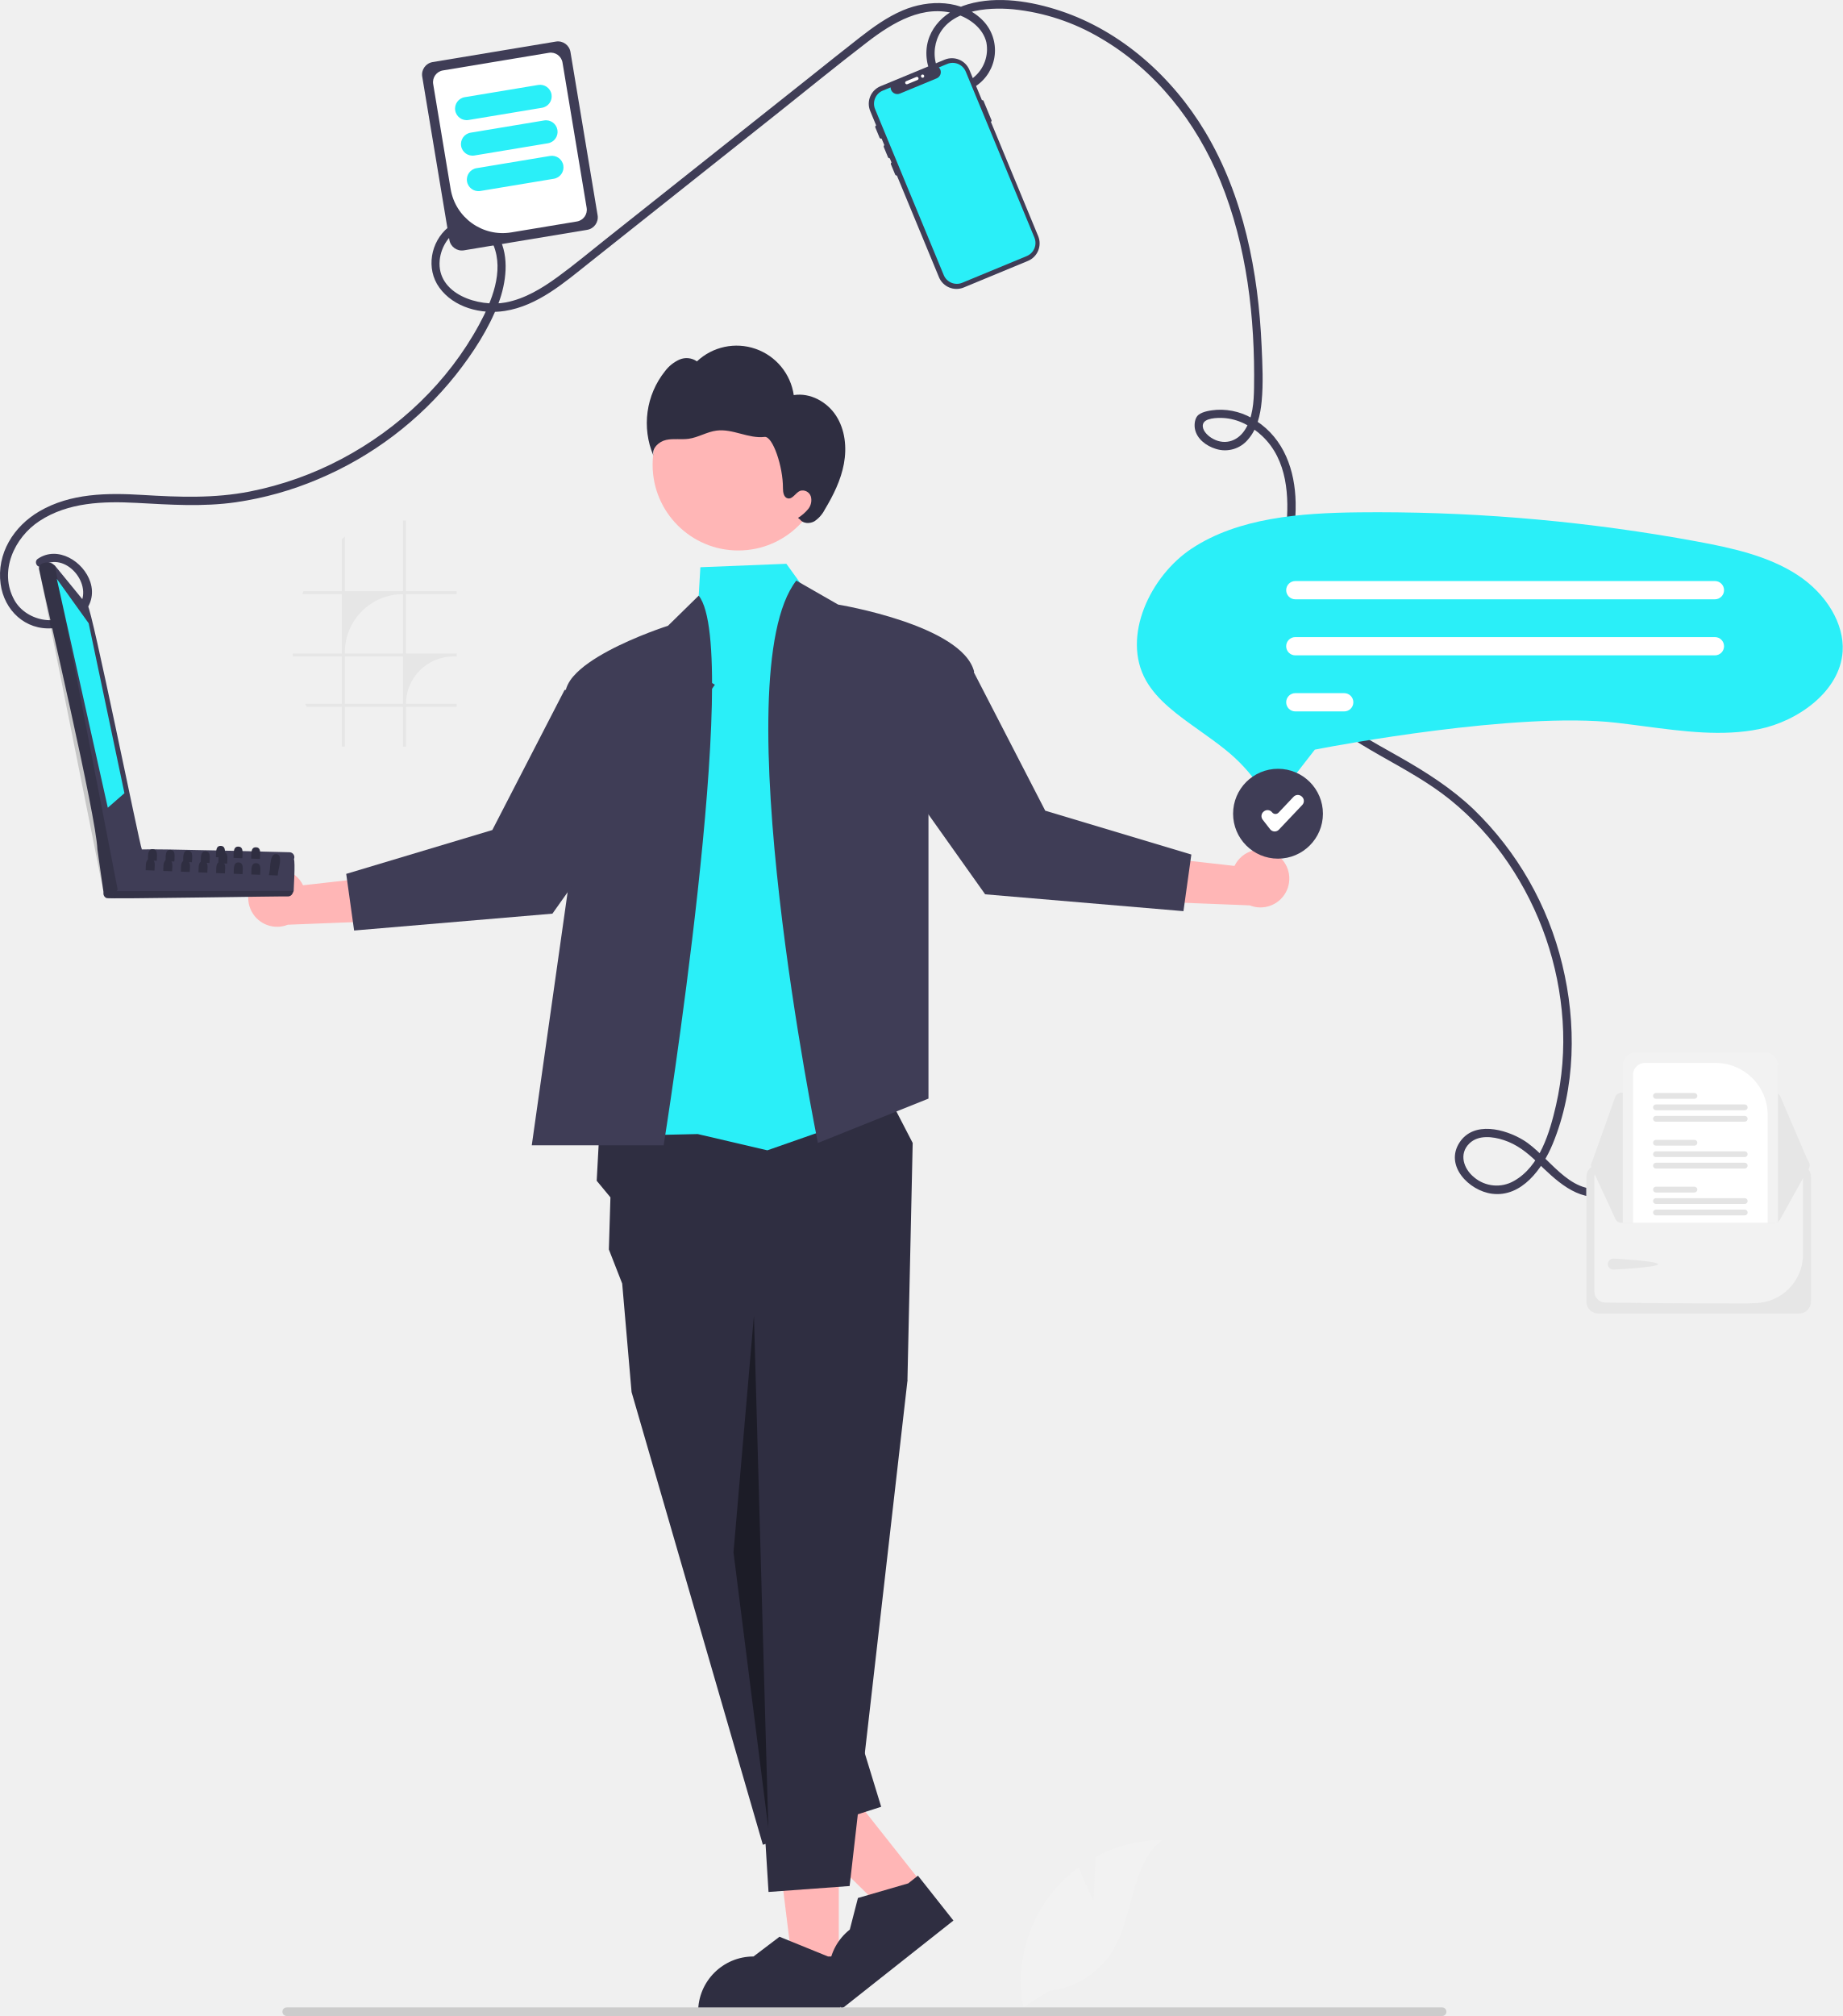
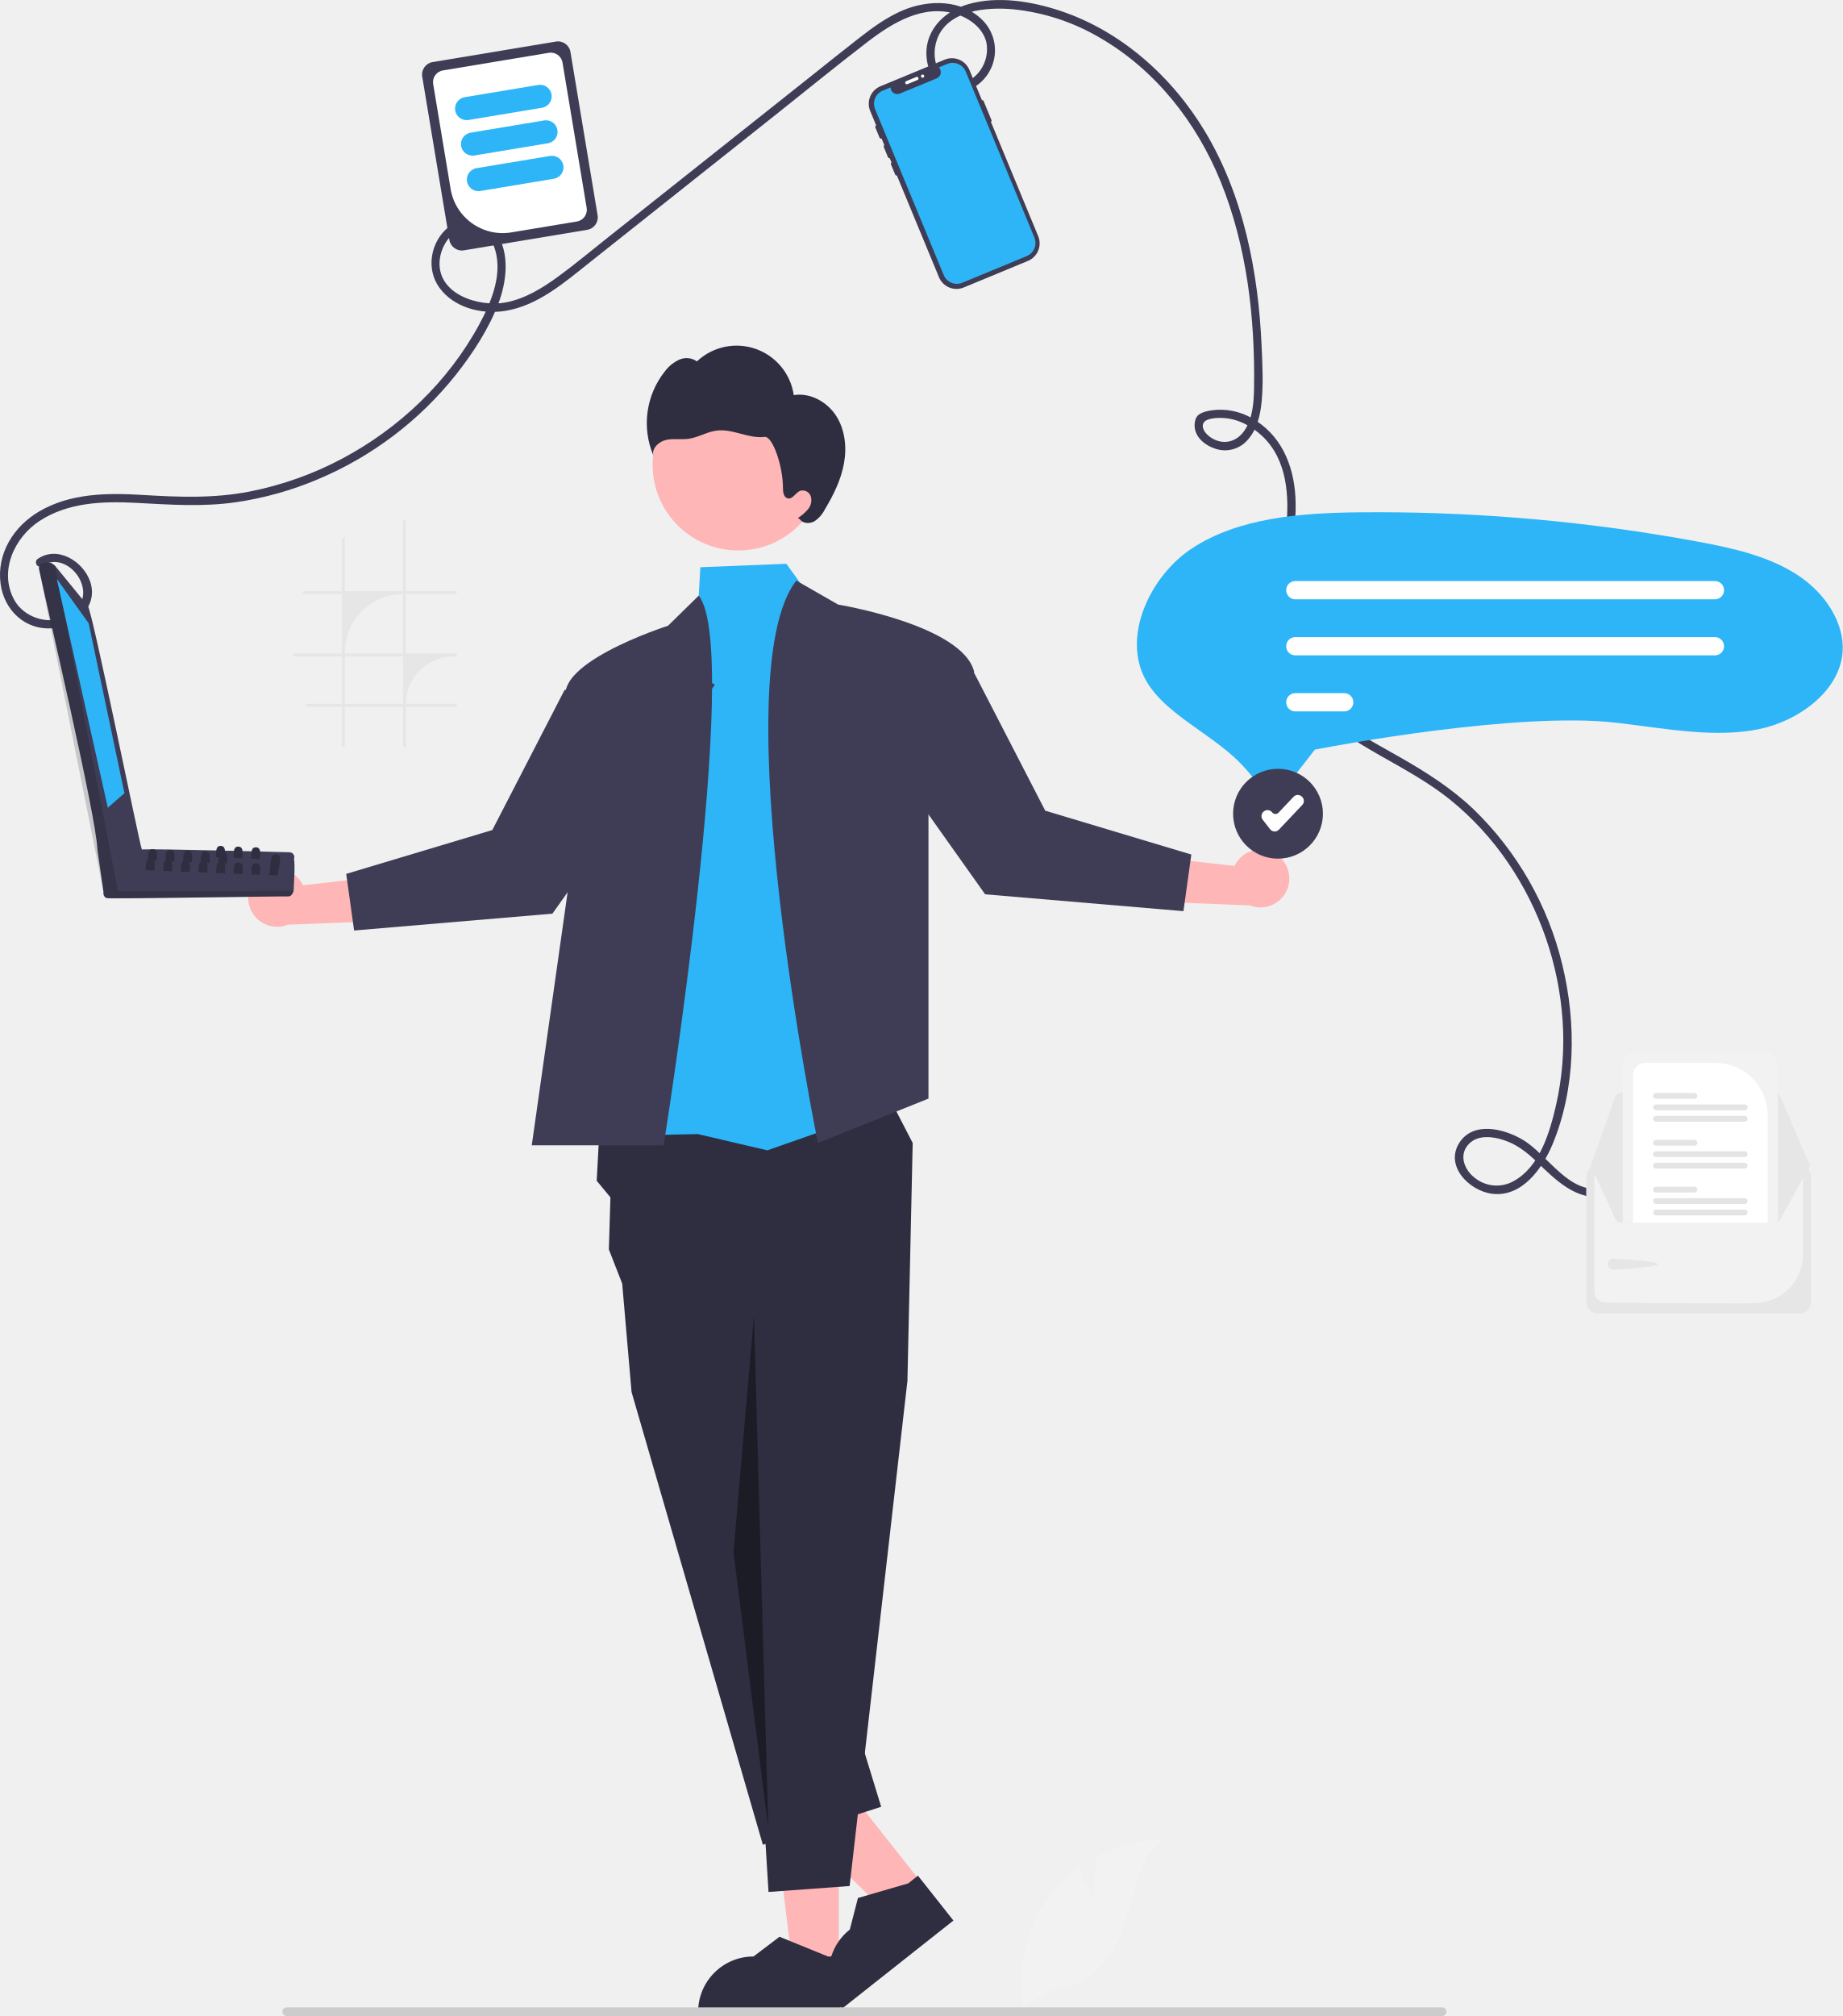
<svg xmlns="http://www.w3.org/2000/svg" data-name="Layer 1" width="666.741" height="729.254" viewBox="0 0 666.741 729.254">
  <path d="M281.824,290.106c8.344-5.707,19.084,6.871,13.242,14.702-5.905,7.916-18.816,5.672-23.262-2.411-5.672-10.313-.024-22.581,9.118-28.568,10.384-6.801,23.111-7.184,35.101-6.547,12.111.644,23.929,1.498,35.994-.238a120.739,120.739,0,0,0,29.693-8.328,126.144,126.144,0,0,0,49.875-37.784c6.154-7.808,11.905-16.583,15.428-25.93,2.713-7.199,3.999-16.668.154-23.715a12.073,12.073,0,0,0-18.353-3.687c-6.408,5.25-8.138,14.997-3.239,21.789,5.257,7.289,15.177,9.787,23.718,8.46,11.87-1.844,21.482-10.224,30.569-17.439l67.3-53.431c11.097-8.811,22.081-17.792,33.322-26.419,9.141-7.016,20.295-13.819,32.2-10.071,4.799,1.511,9.636,5.088,10.835,10.228a13.161,13.161,0,0,1-4.719,12.75,8.095,8.095,0,0,1-11.841-1.485c-2.509-3.499-2.715-8.488-1.27-12.442,3.862-10.567,18.032-11.672,27.488-10.813A77.226,77.226,0,0,1,664.76,99.125c19.984,11.607,34.764,30.489,43.432,51.716,9.605,23.519,12.564,49.545,12.172,74.793-.08,5.15-.436,10.846-3.335,15.286-2.839,4.349-7.792,5.665-12.234,2.757-1.447-.947-3.307-2.792-2.929-4.738.474-2.443,5.343-2.462,7.293-2.368,5.338.256,10.384,2.946,14.207,6.574,9.086,8.621,9.793,21.811,8.608,33.54-1.301,12.876-5.012,25.682-3.538,38.716,2.414,21.354,19.936,33.22,37.146,43.037,8.814,5.028,17.82,9.834,25.746,16.23a106.04,106.04,0,0,1,20.987,22.842,115.376,115.376,0,0,1,19.702,57.191,105.533,105.533,0,0,1-2.399,30.505c-2.264,9.779-5.83,22.106-15.226,27.359a12.607,12.607,0,0,1-14.367-1.289c-3.807-3.055-5.667-8.478-1.735-12.295,3.258-3.163,8.473-2.496,12.404-1.21,4.734,1.548,8.417,4.437,11.945,7.85,6.726,6.505,14.599,14.491,24.831,12.414,1.891-.384,1.09-3.276-.798-2.893-12.352,2.508-19.8-11.848-28.909-17.375-6.595-4.002-17.86-6.977-23.013.827-5.562,8.422,3.381,17.508,11.691,18.593,10.805,1.41,18.295-9.154,21.923-17.875,8.414-20.224,8.675-43.938,3.529-64.997a115.929,115.929,0,0,0-32.07-56.169c-7.976-7.602-17.12-13.43-26.659-18.855-9.63-5.476-19.665-10.73-27.904-18.246a41.84,41.84,0,0,1-14.156-32.263c.088-14.012,4.593-27.609,4.312-41.648-.233-11.64-4.188-23.006-14.314-29.559a23.145,23.145,0,0,0-14.191-3.961c-2.048.168-4.926.513-6.613,1.796-1.359,1.033-1.616,3.45-1.342,5.013.651,3.712,4.162,6.29,7.572,7.323a10.842,10.842,0,0,0,11.708-3.455c3.279-3.787,4.418-8.838,4.882-13.701.629-6.589.281-13.356-.009-19.956-1.18-26.82-6.48-54.282-20.418-77.575-11.848-19.8-30.274-36.401-52.368-43.746-10.411-3.461-22.761-5.535-33.504-2.387-9.243,2.708-16.325,10.315-14.799,20.39,1.292,8.528,10.129,14.427,17.916,9.044a15.523,15.523,0,0,0,2.487-23.396c-7.528-7.883-19.803-7.827-29.196-3.82-5.657,2.413-10.665,6.028-15.495,9.783-6.157,4.787-12.228,9.688-18.336,14.538l-73.581,58.418c-5.808,4.611-11.522,9.39-17.523,13.748-5.6,4.067-11.779,7.834-18.673,9.14-9.708,1.839-25.076-2.983-23.898-15.297.457-4.782,3.625-10.063,8.466-11.435,4.746-1.344,9.226,1.709,10.99,6.031,3.889,9.528-.678,20.426-5.221,28.791-11.248,20.71-28.991,37.576-49.781,48.55a121.035,121.035,0,0,1-33.109,11.749c-12.973,2.549-25.702,2.05-38.818,1.254-12.714-.771-26.066-.692-37.398,5.933-9.292,5.433-15.491,15.285-14.002,26.264,1.293,9.534,8.94,16.821,18.802,16.016,8.277-.676,16.594-7.744,13.657-16.723-2.432-7.434-11.819-13.297-18.999-8.386-1.584,1.083-.085,3.684,1.514,2.59Z" transform="translate(-266.6297 -85.37299)" fill="#3f3d56" />
  <path d="M917.588,506.702H844.902a4.288,4.288,0,0,0-4.283,4.283v45.254a4.288,4.288,0,0,0,4.283,4.283h72.685a4.288,4.288,0,0,0,4.283-4.283v-45.254A4.288,4.288,0,0,0,917.588,506.702Z" transform="translate(-266.6297 -85.37299)" fill="#f2f2f2" style="isolation:isolate" />
  <path d="M917.588,506.702H844.902a4.288,4.288,0,0,0-4.283,4.283v45.254a4.288,4.288,0,0,0,4.283,4.283h72.685a4.288,4.288,0,0,0,4.283-4.283v-45.254A4.288,4.288,0,0,0,917.588,506.702Zm1.406,32.506a17.608,17.608,0,0,1-17.311,17.539c-7.375.096,4.081.133-4.814.133-20.34,0-41.549-.194-49.463-.32a3.99,3.99,0,0,1-3.908-3.974V510.989a1.41,1.41,0,0,1,1.405-1.409h72.683a1.41,1.41,0,0,1,1.409,1.405Z" transform="translate(-266.6297 -85.37299)" fill="#e6e6e6" />
  <path d="M908.64,480.644H853.262a2.38,2.38,0,0,0-2.237,1.578l-8.553,23.995a2.375,2.375,0,0,0,2.234,3.173l74.272.132h.003a2.375,2.375,0,0,0,2.183-3.311l-.13.055.13-.055-10.34-24.127A2.372,2.372,0,0,0,908.64,480.644Z" transform="translate(-266.6297 -85.37299)" fill="#e6e6e6" />
  <path d="M921.356,506.732a2.382,2.382,0,0,1-.192.936L910.824,526.24a2.382,2.382,0,0,1-2.184,1.438H853.263a2.382,2.382,0,0,1-2.239-1.577l-8.551-18.44a2.374,2.374,0,0,1,1.44-3.034,2.337,2.337,0,0,1,.793-.139l9.073-.017,3.703-.006,48.726-.085,3.705-.006,9.066-.017H918.98A2.376,2.376,0,0,1,921.356,506.732Z" transform="translate(-266.6297 -85.37299)" fill="#e6e6e6" />
  <path d="M850.351,540.647c1.098,0,16.178.922,16.178,2.02s-15.08,1.957-16.178,1.957a1.988,1.988,0,0,1,0-3.977Z" transform="translate(-266.6297 -85.37299)" fill="#e6e6e6" />
  <path d="M905.192,466.046H858.498a4.726,4.726,0,0,0-4.72,4.72v56.912h54.863a2.346,2.346,0,0,0,1.271-.37V470.766A4.726,4.726,0,0,0,905.192,466.046Z" transform="translate(-266.6297 -85.37299)" fill="#f2f2f2" />
  <path d="M887.369,469.873H861.78a4.303,4.303,0,0,0-4.299,4.297v53.508h48.726V488.71A18.859,18.859,0,0,0,887.369,469.873Z" transform="translate(-266.6297 -85.37299)" fill="#fff" />
  <path d="M897.905,522.926H865.782a1.047,1.047,0,1,0,0,2.094h32.124a1.047,1.047,0,1,0,0-2.094Z" transform="translate(-266.6297 -85.37299)" fill="#e4e4e4" />
  <path d="M897.905,518.785H865.782a1.048,1.048,0,0,0,0,2.096h32.124a1.048,1.048,0,1,0,0-2.096Z" transform="translate(-266.6297 -85.37299)" fill="#e4e4e4" />
  <path d="M879.707,514.646h-13.925a1.047,1.047,0,1,0,0,2.094h13.925a1.047,1.047,0,1,0,0-2.094Z" transform="translate(-266.6297 -85.37299)" fill="#e4e4e4" />
  <path d="M897.905,505.975H865.782a1.048,1.048,0,0,0,0,2.096h32.124a1.048,1.048,0,1,0,0-2.096Z" transform="translate(-266.6297 -85.37299)" fill="#e4e4e4" />
  <path d="M897.905,501.836H865.782a1.047,1.047,0,1,0,0,2.094h32.124a1.047,1.047,0,1,0,0-2.094Z" transform="translate(-266.6297 -85.37299)" fill="#e4e4e4" />
  <path d="M879.707,497.695h-13.925a1.048,1.048,0,0,0,0,2.096h13.925a1.048,1.048,0,1,0,0-2.096Z" transform="translate(-266.6297 -85.37299)" fill="#e4e4e4" />
  <path d="M897.905,489.025H865.782a1.048,1.048,0,0,0,0,2.096h32.124a1.048,1.048,0,1,0,0-2.096Z" transform="translate(-266.6297 -85.37299)" fill="#e4e4e4" />
  <path d="M897.905,484.886H865.782a1.048,1.048,0,0,0,0,2.096h32.124a1.048,1.048,0,1,0,0-2.096Z" transform="translate(-266.6297 -85.37299)" fill="#e4e4e4" />
  <path d="M879.707,480.745h-13.925a1.048,1.048,0,0,0,0,2.096h13.925a1.048,1.048,0,1,0,0-2.096Z" transform="translate(-266.6297 -85.37299)" fill="#e4e4e4" />
  <circle cx="267.124" cy="168.13" r="30.997" fill="#ffb6b6" />
  <path d="M569.137,235.754c-3.261-5.044-9.379-8.406-15.311-7.462a20.909,20.909,0,0,0-35.033-12.195,6.502,6.502,0,0,0-6.358-.636,13.406,13.406,0,0,0-5.166,4.146,30.088,30.088,0,0,0-4.21,30.609c-.725-2.635,1.916-5.115,4.585-5.706,2.668-.591,5.467-.032,8.174-.417,3.468-.493,6.586-2.506,10.06-2.958,2.919-.381,5.855.368,8.702,1.118,2.847.75,5.775,1.515,8.699,1.168,2.924-.347,6.69,10.733,6.639,18.537-.01,1.479.295,3.378,1.74,3.691,1.78.386,2.811-2.07,4.505-2.739a3.134,3.134,0,0,1,3.844,2.044,5.11,5.11,0,0,1-.976,4.576,15.099,15.099,0,0,1-3.661,3.176l.698.58c1.161,1.533,3.568,1.6,5.241.651a11.311,11.311,0,0,0,3.763-4.284c3.095-5.148,5.81-10.632,6.902-16.538S572.398,240.799,569.137,235.754Z" transform="translate(-266.6297 -85.37299)" fill="#2f2e41" />
  <polygon points="303.485 710.95 286.745 710.948 278.781 646.376 303.489 646.377 303.485 710.95" fill="#ffb6b6" />
  <path d="M570.705,813.786l-51.48-.002v-.651A20.039,20.039,0,0,1,539.262,793.096h.001l9.404-7.134,17.545,7.135,4.494 0Z" transform="translate(-266.6297 -85.37299)" fill="#2f2e41" />
  <polygon points="333.673 681.391 320.54 691.771 274.246 646.056 293.63 630.733 333.673 681.391" fill="#ffb6b6" />
  <path d="M611.596,780.098l-40.386,31.925-.404-.511a20.039,20.039,0,0,1,3.292-28.145l.001-.001,2.952-11.428,18.188-5.284,3.525-2.787Z" transform="translate(-266.6297 -85.37299)" fill="#2f2e41" />
  <polygon points="216.918 408.274 215.896 427.117 220.867 433.122 220.297 451.969 225.12 464.305 228.512 503.551 276.018 667.307 318.827 653.576 272.08 500.926 328.324 499.521 330.227 413.447 320.26 394.179 216.918 408.274" fill="#2f2e41" />
  <polygon points="322.915 486.545 328.324 499.521 307.409 682.241 278.064 684.384 265.392 480.109 322.915 486.545" fill="#2f2e41" />
-   <polygon points="294.155 217.278 284.519 203.94 253.405 205.187 252.808 215.457 232.139 410.681 252.437 410.226 277.634 416.109 326.097 399.147 294.155 217.278" fill="#2aeff8" />
+   <polygon points="294.155 217.278 284.519 203.94 253.405 205.187 252.808 215.457 232.139 410.681 252.437 410.226 277.634 416.109 326.097 399.147 294.155 217.278" fill="#2db5f8" />
  <path d="M506.75,499.664H459.033l12.449-87.873,5.048-35.618s-3.573-25.456-5.303-38.757a7.529,7.529,0,0,1,.709-4.14,13.656,13.656,0,0,1,2.193-3.308c5.804-6.693,18.858-12.497,27.044-15.673,4.216-1.626,7.146-2.562,7.146-2.562L519.436,300.834C535.392,320.77,506.75,499.664,506.75,499.664Z" transform="translate(-266.6297 -85.37299)" fill="#3f3d56" />
  <path d="M554.741,295.393l15.138,8.675s44.832,7.364,49.192,24.201l-16.503,49.815v104.693L562.562,498.82S528.052,329.682,554.741,295.393Z" transform="translate(-266.6297 -85.37299)" fill="#3f3d56" />
  <polyline points="272.788 475.879 265.392 561.548 277.985 661.252" opacity="0.4" />
  <path d="M360.849,401.658a10.387,10.387,0,0,1,15.43,3.948l36.677-4.148L404.263,418.557l-33.497,1.318a10.443,10.443,0,0,1-9.917-18.216Z" transform="translate(-266.6297 -85.37299)" fill="#ffb6b6" />
  <polygon points="248.158 241.42 258.654 247.69 199.871 330.501 128.122 336.597 125.265 316.112 178.129 300.252 204.259 249.604 248.158 241.42" fill="#3f3d56" />
  <path d="M728.725,394.658a10.387,10.387,0,0,0-15.43,3.948L676.618,394.459l8.693,17.098,33.497,1.318a10.443,10.443,0,0,0,9.917-18.216Z" transform="translate(-266.6297 -85.37299)" fill="#ffb6b6" />
  <polygon points="308.156 234.42 297.661 240.69 356.444 323.501 428.193 329.597 431.049 309.112 378.186 293.252 352.056 242.604 308.156 234.42" fill="#3f3d56" />
  <path d="M431.871,300.307v-1.094H413.524V273.681H412.432v25.531H391.405V279.496q-.551.434-1.089.892v18.824H376.428c-.154.362-.303.727-.443,1.094h14.332v21.454H372.522c.017.368.042.73.073,1.094h17.721v17.115H377.04c.163.368.334.73.514,1.089h12.763v14.388h1.089V341.059h21.027v14.388h1.092V341.059H431.871v-1.089H413.524a17.112,17.112,0,0,1,17.115-17.115h1.232v-1.094H413.524V300.307Zm-19.439,39.663H391.405v-17.115h21.027Zm0-18.21H391.405v-.429a21.026,21.026,0,0,1,21.027-21.024Z" transform="translate(-266.6297 -85.37299)" fill="#e6e6e6" />
  <path d="M591.276,148.829a.585.585,0,0,1-.763-.316l-1.519-3.671a.584.584,0,0,1,1.08-.447l1.519,3.671A.585.585,0,0,1,591.276,148.829Z" transform="translate(-266.6297 -85.37299)" fill="#3f3d56" />
  <path d="M621.92,121.632h0L617.386,110.674a6.864,6.864,0,0,0-8.967-3.718l0,0-23.216,9.608a6.864,6.864,0,0,0-3.718,8.967v0l24.878,60.117a6.864,6.864,0,0,0,8.967,3.718l0,0,23.216-9.608a6.864,6.864,0,0,0,3.718-8.967l0,0-17.115-41.359h0a.433.433,0,0,0,.234-.566l-2.897-7A.433.433,0,0,0,621.92,121.632Z" transform="translate(-266.6297 -85.37299)" fill="#3f3d56" />
-   <path d="M616.053,111.275l24.842,60.031a5.123,5.123,0,0,1-2.724,6.673.278.278,0,0,1-.05.025l-23.329,9.654a5.129,5.129,0,0,1-6.699-2.777l-24.842-60.031a5.125,5.125,0,0,1,2.779-6.695l2.829-1.171a2.436,2.436,0,0,0,3.37,2.239l13.301-5.504a2.37,2.37,0,0,0,.775-.52,2.429,2.429,0,0,0,.021-3.442l3.034-1.255A5.125,5.125,0,0,1,616.053,111.275Z" transform="translate(-266.6297 -85.37299)" fill="#2aeff8" />
+   <path d="M616.053,111.275l24.842,60.031a5.123,5.123,0,0,1-2.724,6.673.278.278,0,0,1-.05.025l-23.329,9.654a5.129,5.129,0,0,1-6.699-2.777l-24.842-60.031a5.125,5.125,0,0,1,2.779-6.695l2.829-1.171a2.436,2.436,0,0,0,3.37,2.239l13.301-5.504a2.37,2.37,0,0,0,.775-.52,2.429,2.429,0,0,0,.021-3.442l3.034-1.255A5.125,5.125,0,0,1,616.053,111.275Z" transform="translate(-266.6297 -85.37299)" fill="#2db5f8" />
  <path d="M588.685,142.566a.585.585,0,0,1-.763-.316l-1.519-3.671a.584.584,0,1,1,1.08-.447l1.519,3.671A.585.585,0,0,1,588.685,142.566Z" transform="translate(-266.6297 -85.37299)" fill="#3f3d56" />
  <path d="M585.628,135.484a.585.585,0,0,1-.763-.316l-1.519-3.671a.584.584,0,1,1,1.08-.447l1.519,3.671A.585.585,0,0,1,585.628,135.484Z" transform="translate(-266.6297 -85.37299)" fill="#3f3d56" />
  <path d="M594.18,115.505a.585.585,0,0,1,.316-.763l3.671-1.519a.584.584,0,0,1,.447,1.08l-3.671,1.519A.585.585,0,0,1,594.18,115.505Z" transform="translate(-266.6297 -85.37299)" fill="#fff" />
  <circle cx="333.813" cy="27.54" r="0.584" fill="#fff" />
-   <path d="M727.162,372.752c-.074,0-.147-.001-.222-.004a5.391,5.391,0,0,1-4.335-2.465,60.897,60.897,0,0,0-12.82-13.887c-3.009-2.405-6.153-4.641-9.193-6.803-7.843-5.577-15.23-10.83-19.33-18.087-8.94-15.826,1.588-37.869,16.628-47.755,16.87-11.087,39.059-12.826,60.525-13.054q3.346-.035,6.697-.035h0a638.494,638.494,0,0,1,115.311,10.544c12.649,2.334,25.888,5.192,36.528,12.13,10.576,6.897,17.005,17.757,16.378,27.669-.916,14.47-16.255,25.282-30.223,28.109-13.313,2.692-27.144.873-41.786-1.054-3.233-.425-6.575-.865-9.88-1.247-35.92-4.152-103.398,8.645-106.253,9.192l-2.832.542L731.365,370.688A5.274,5.274,0,0,1,727.162,372.752Z" transform="translate(-266.6297 -85.37299)" fill="#2aeff8" />
+   <path d="M727.162,372.752c-.074,0-.147-.001-.222-.004a5.391,5.391,0,0,1-4.335-2.465,60.897,60.897,0,0,0-12.82-13.887c-3.009-2.405-6.153-4.641-9.193-6.803-7.843-5.577-15.23-10.83-19.33-18.087-8.94-15.826,1.588-37.869,16.628-47.755,16.87-11.087,39.059-12.826,60.525-13.054q3.346-.035,6.697-.035h0a638.494,638.494,0,0,1,115.311,10.544c12.649,2.334,25.888,5.192,36.528,12.13,10.576,6.897,17.005,17.757,16.378,27.669-.916,14.47-16.255,25.282-30.223,28.109-13.313,2.692-27.144.873-41.786-1.054-3.233-.425-6.575-.865-9.88-1.247-35.92-4.152-103.398,8.645-106.253,9.192l-2.832.542L731.365,370.688A5.274,5.274,0,0,1,727.162,372.752Z" transform="translate(-266.6297 -85.37299)" fill="#2db5f8" />
  <path d="M887.117,302.162H735.296a3.303,3.303,0,0,1,0-6.607H887.117a3.303,3.303,0,0,1,0,6.607Z" transform="translate(-266.6297 -85.37299)" fill="#fff" />
  <path d="M887.117,322.438H735.296a3.303,3.303,0,0,1-.007-6.607h151.828a3.303,3.303,0,0,1,0,6.607Z" transform="translate(-266.6297 -85.37299)" fill="#fff" />
  <path d="M752.988,342.714H735.296a3.303,3.303,0,0,1,0-6.607h17.693a3.303,3.303,0,0,1,0,6.607Z" transform="translate(-266.6297 -85.37299)" fill="#fff" />
  <circle cx="462.407" cy="294.352" r="16.057" fill="#fff" />
  <path d="M729.037,395.978a16.253,16.253,0,1,1,16.253-16.253A16.271,16.271,0,0,1,729.037,395.978Z" transform="translate(-266.6297 -85.37299)" fill="#3f3d56" />
  <path d="M727.834,386.142c-.034,0-.068-.001-.103-.003a2.1,2.1,0,0,1-1.557-.809l-2.683-3.45a2.101,2.101,0,0,1,.368-2.948l.097-.075a2.1,2.1,0,0,1,2.949.368,1.532,1.532,0,0,0,2.32.113l5.448-5.752a2.104,2.104,0,0,1,2.97-.081l.089.085a2.1,2.1,0,0,1,.08,2.97l-8.455,8.925A2.098,2.098,0,0,1,727.834,386.142Z" transform="translate(-266.6297 -85.37299)" fill="#fff" />
  <path d="M429.222,172.166l-9.824-59.076a4.577,4.577,0,0,1,3.76-5.26l44.615-7.419a4.577,4.577,0,0,1,5.26,3.76l9.823,59.076a4.577,4.577,0,0,1-3.76,5.26l-44.615,7.419A4.577,4.577,0,0,1,429.222,172.166Z" transform="translate(-266.6297 -85.37299)" fill="#3f3d56" />
  <path d="M429.677,153.754l-6.315-37.979a4.286,4.286,0,0,1,3.521-4.926l38.343-6.376a4.287,4.287,0,0,1,4.926,3.521l8.742,52.569a4.287,4.287,0,0,1-3.522,4.926l-23.753,3.95A19.094,19.094,0,0,1,429.677,153.754Z" transform="translate(-266.6297 -85.37299)" fill="#fff" />
-   <path d="M431.332,125.339a4.189,4.189,0,0,1,3.441-4.814l26.598-4.423a4.184,4.184,0,1,1,1.373,8.255L436.146,128.78A4.189,4.189,0,0,1,431.332,125.339Z" transform="translate(-266.6297 -85.37299)" fill="#2aeff8" />
-   <path d="M433.467,138.18a4.189,4.189,0,0,1,3.441-4.814l26.598-4.423a4.184,4.184,0,0,1,1.373,8.255l-26.598,4.423A4.189,4.189,0,0,1,433.467,138.18Z" transform="translate(-266.6297 -85.37299)" fill="#2aeff8" />
-   <path d="M435.602,151.02a4.189,4.189,0,0,1,3.441-4.814l26.598-4.423a4.184,4.184,0,0,1,1.373,8.255l-26.598,4.423A4.189,4.189,0,0,1,435.602,151.02Z" transform="translate(-266.6297 -85.37299)" fill="#2aeff8" />
+   <path d="M431.332,125.339a4.189,4.189,0,0,1,3.441-4.814l26.598-4.423a4.184,4.184,0,1,1,1.373,8.255L436.146,128.78A4.189,4.189,0,0,1,431.332,125.339Z" transform="translate(-266.6297 -85.37299)" fill="#2db5f8" />
+   <path d="M433.467,138.18a4.189,4.189,0,0,1,3.441-4.814l26.598-4.423a4.184,4.184,0,0,1,1.373,8.255l-26.598,4.423A4.189,4.189,0,0,1,433.467,138.18Z" transform="translate(-266.6297 -85.37299)" fill="#2db5f8" />
+   <path d="M435.602,151.02a4.189,4.189,0,0,1,3.441-4.814l26.598-4.423a4.184,4.184,0,0,1,1.373,8.255l-26.598,4.423A4.189,4.189,0,0,1,435.602,151.02Z" transform="translate(-266.6297 -85.37299)" fill="#2db5f8" />
  <path d="M662.326,772.971l.707-15.9a51.353,51.353,0,0,1,23.953-6.063c-11.504,9.405-10.066,27.536-17.866,40.184a30.889,30.889,0,0,1-22.651,14.274l-9.627,5.894a51.76,51.76,0,0,1,10.91-41.943,49.997,49.997,0,0,1,9.189-8.538C659.246,766.959,662.326,772.971,662.326,772.971Z" transform="translate(-266.6297 -85.37299)" fill="#f2f2f2" />
  <path d="M789.969,813.074a1.549,1.549,0,0,1-1.553,1.553H370.366a1.553,1.553,0,1,1,0-3.106H788.416A1.549,1.549,0,0,1,789.969,813.074Z" transform="translate(-266.6297 -85.37299)" fill="#ccc" />
  <path d="M371.373,393.657c-7.414-.148-47.24-1.291-53.771-1.01-.369-1.293-12.75,14.573-13.051,14.671a1.808,1.808,0,0,0,.605,2.908c.728.442,64.932-.746,65.71-.591a1.786,1.786,0,0,0,1.594-1.038l.429-.961c.045-1.644.583-10.048.1-11.485A1.778,1.778,0,0,0,371.373,393.657Z" transform="translate(-266.6297 -85.37299)" fill="#3f3d56" />
  <path d="M372.889,407.634c-.377.905-.859,2.043-2.023,2.001l-65.032.73a1.794,1.794,0,0,1-1.565-2.633Z" transform="translate(-266.6297 -85.37299)" opacity="0.17" style="isolation:isolate" />
  <path d="M317.906,392.453c-.7-1.211-18.086-87.238-19.537-87.958l-11.87-14.521-1.061-.798c-1.475-.81-5.014-.262-4.696,1.991h0c2.789,13.37,20.726,89.518,21.119,101.39L304.02,407.682a1.863,1.863,0,0,0,2.3,1.53,3.583,3.583,0,0,0,2.877-2.079C309.359,406.599,318.719,392.762,317.906,392.453Z" transform="translate(-266.6297 -85.37299)" fill="#3f3d56" />
  <path d="M286.496,289.974l22.703,117.161c-.759,1.922-4.312,3.268-5.139.747-.014-.003-23.291-116.644-23.315-116.713C280.497,288.362,285.135,288.273,286.496,289.974Z" transform="translate(-266.6297 -85.37299)" opacity="0.17" style="isolation:isolate" />
-   <polygon points="20.55 209.392 32.081 225.464 45.023 286.929 39.006 292.177 20.55 209.392" fill="#2aeff8" />
+   <polygon points="20.55 209.392 32.081 225.464 45.023 286.929 39.006 292.177 20.55 209.392" fill="#2db5f8" />
  <path d="M363.93,401.945l3.19.13a12.539,12.539,0,0,1,.46-2.76c.48-2.28.91-4.99-1.08-4.98-1.35-.13-1.81,1.58-2.05,3.44A26.32,26.32,0,0,1,363.93,401.945Z" transform="translate(-266.6297 -85.37299)" fill="#2f2e41" />
  <path d="M345.63,397.655l2.15.08,1.04.04c-.02-1.14.51-3.49-.78-4.07a1.6,1.6,0,0,0-.65-.13c-1.21-.07-1.57.85-1.68,1.91-.07.64-.04,1.32-.06,1.85C345.65,397.445,345.64,397.555,345.63,397.655Z" transform="translate(-266.6297 -85.37299)" fill="#2f2e41" />
  <path d="M339.26,397.395l2.16.09,1.03.04c-.02-1.31.67-4.17-1.43-4.21-1.94-.11-1.69,2.36-1.74,3.76C339.28,397.185,339.27,397.295,339.26,397.395Z" transform="translate(-266.6297 -85.37299)" fill="#2f2e41" />
  <path d="M332.89,397.145l2.15.08,1.04.04c-.02-1.3.67-4.16-1.43-4.2-1.94-.12-1.69,2.35-1.74,3.76C332.91,396.935,332.9,397.045,332.89,397.145Z" transform="translate(-266.6297 -85.37299)" fill="#2f2e41" />
  <path d="M326.52,396.885l2.16.09,1.03.04c-.02-1.31.67-4.16-1.43-4.21-1.94-.11-1.69,2.36-1.74,3.76C326.54,396.675,326.53,396.785,326.52,396.885Z" transform="translate(-266.6297 -85.37299)" fill="#2f2e41" />
  <path d="M320.15,396.635l2.15.08,1.04.04c-.02-1.2.56-3.71-.98-4.14h-.01a1.464,1.464,0,0,0-.44-.06,1.506,1.506,0,0,0-.54.05h-.01c-1.34.35-1.15,2.45-1.19,3.71C320.17,396.425,320.16,396.535,320.15,396.635Z" transform="translate(-266.6297 -85.37299)" fill="#2f2e41" />
  <path d="M357.5,395.955l3.19.13c0-.12,0-.25.01-.4a13.331,13.331,0,0,0,.04-2.29c-.11-.84-.47-1.5-1.48-1.52-1.03-.06-1.44.6-1.6,1.45a3.115,3.115,0,0,0-.08.44v.01C357.5,394.555,357.55,395.395,357.5,395.955Z" transform="translate(-266.6297 -85.37299)" fill="#2f2e41" />
  <path d="M351.13,395.695l3.19.13a23.281,23.281,0,0,0,.06-2.58c-.09-.88-.44-1.6-1.49-1.62-1.06-.07-1.47.65-1.63,1.54C351.11,394.025,351.19,395.055,351.13,395.695Z" transform="translate(-266.6297 -85.37299)" fill="#2f2e41" />
  <path d="M344.76,395.445l.95.04,2.24.09c-.01-.48.08-1.18.09-1.87a4.233,4.233,0,0,0-.02-.62c-.08-.93-.41-1.7-1.5-1.72-1.11-.06-1.5.71-1.64,1.65C344.74,393.854,344.82,394.825,344.76,395.445Z" transform="translate(-266.6297 -85.37299)" fill="#2f2e41" />
  <path d="M357.56,401.695l3.19.12c-.01-1.3.67-4.16-1.43-4.2C357.22,397.485,357.68,400.385,357.56,401.695Z" transform="translate(-266.6297 -85.37299)" fill="#2f2e41" />
  <path d="M351.19,401.435l3.19.13c-.01-1.31.67-4.17-1.43-4.21C350.85,397.235,351.31,400.135,351.19,401.435Z" transform="translate(-266.6297 -85.37299)" fill="#2f2e41" />
  <path d="M344.82,401.185l3.19.12c-.01-.93.34-2.65-.23-3.57a1.32,1.32,0,0,0-1.2-.63,1.406,1.406,0,0,0-.93.23C344.63,398.005,344.92,400.125,344.82,401.185Z" transform="translate(-266.6297 -85.37299)" fill="#2f2e41" />
  <path d="M338.45,400.925l3.19.13c-.01-.93.33-2.64-.22-3.57a1.323,1.323,0,0,0-1.21-.64,1.389,1.389,0,0,0-.93.23C338.26,397.765,338.55,399.875,338.45,400.925Z" transform="translate(-266.6297 -85.37299)" fill="#2f2e41" />
  <path d="M332.08,400.675l3.19.12c-.01-.93.34-2.65-.23-3.57a1.319,1.319,0,0,0-1.2-.63,1.405,1.405,0,0,0-.93.23C331.89,397.495,332.18,399.615,332.08,400.675Z" transform="translate(-266.6297 -85.37299)" fill="#2f2e41" />
  <path d="M325.71,400.415l3.19.13c-.01-.93.33-2.64-.22-3.57a1.312,1.312,0,0,0-1.21-.64,1.389,1.389,0,0,0-.93.23C325.52,397.255,325.81,399.365,325.71,400.415Z" transform="translate(-266.6297 -85.37299)" fill="#2f2e41" />
  <path d="M319.34,400.165l3.19.12c-.01-.93.33-2.64-.23-3.57a1.308,1.308,0,0,0-1.2-.63,1.405,1.405,0,0,0-.93.23C319.15,396.995,319.44,399.104,319.34,400.165Z" transform="translate(-266.6297 -85.37299)" fill="#2f2e41" />
</svg>
